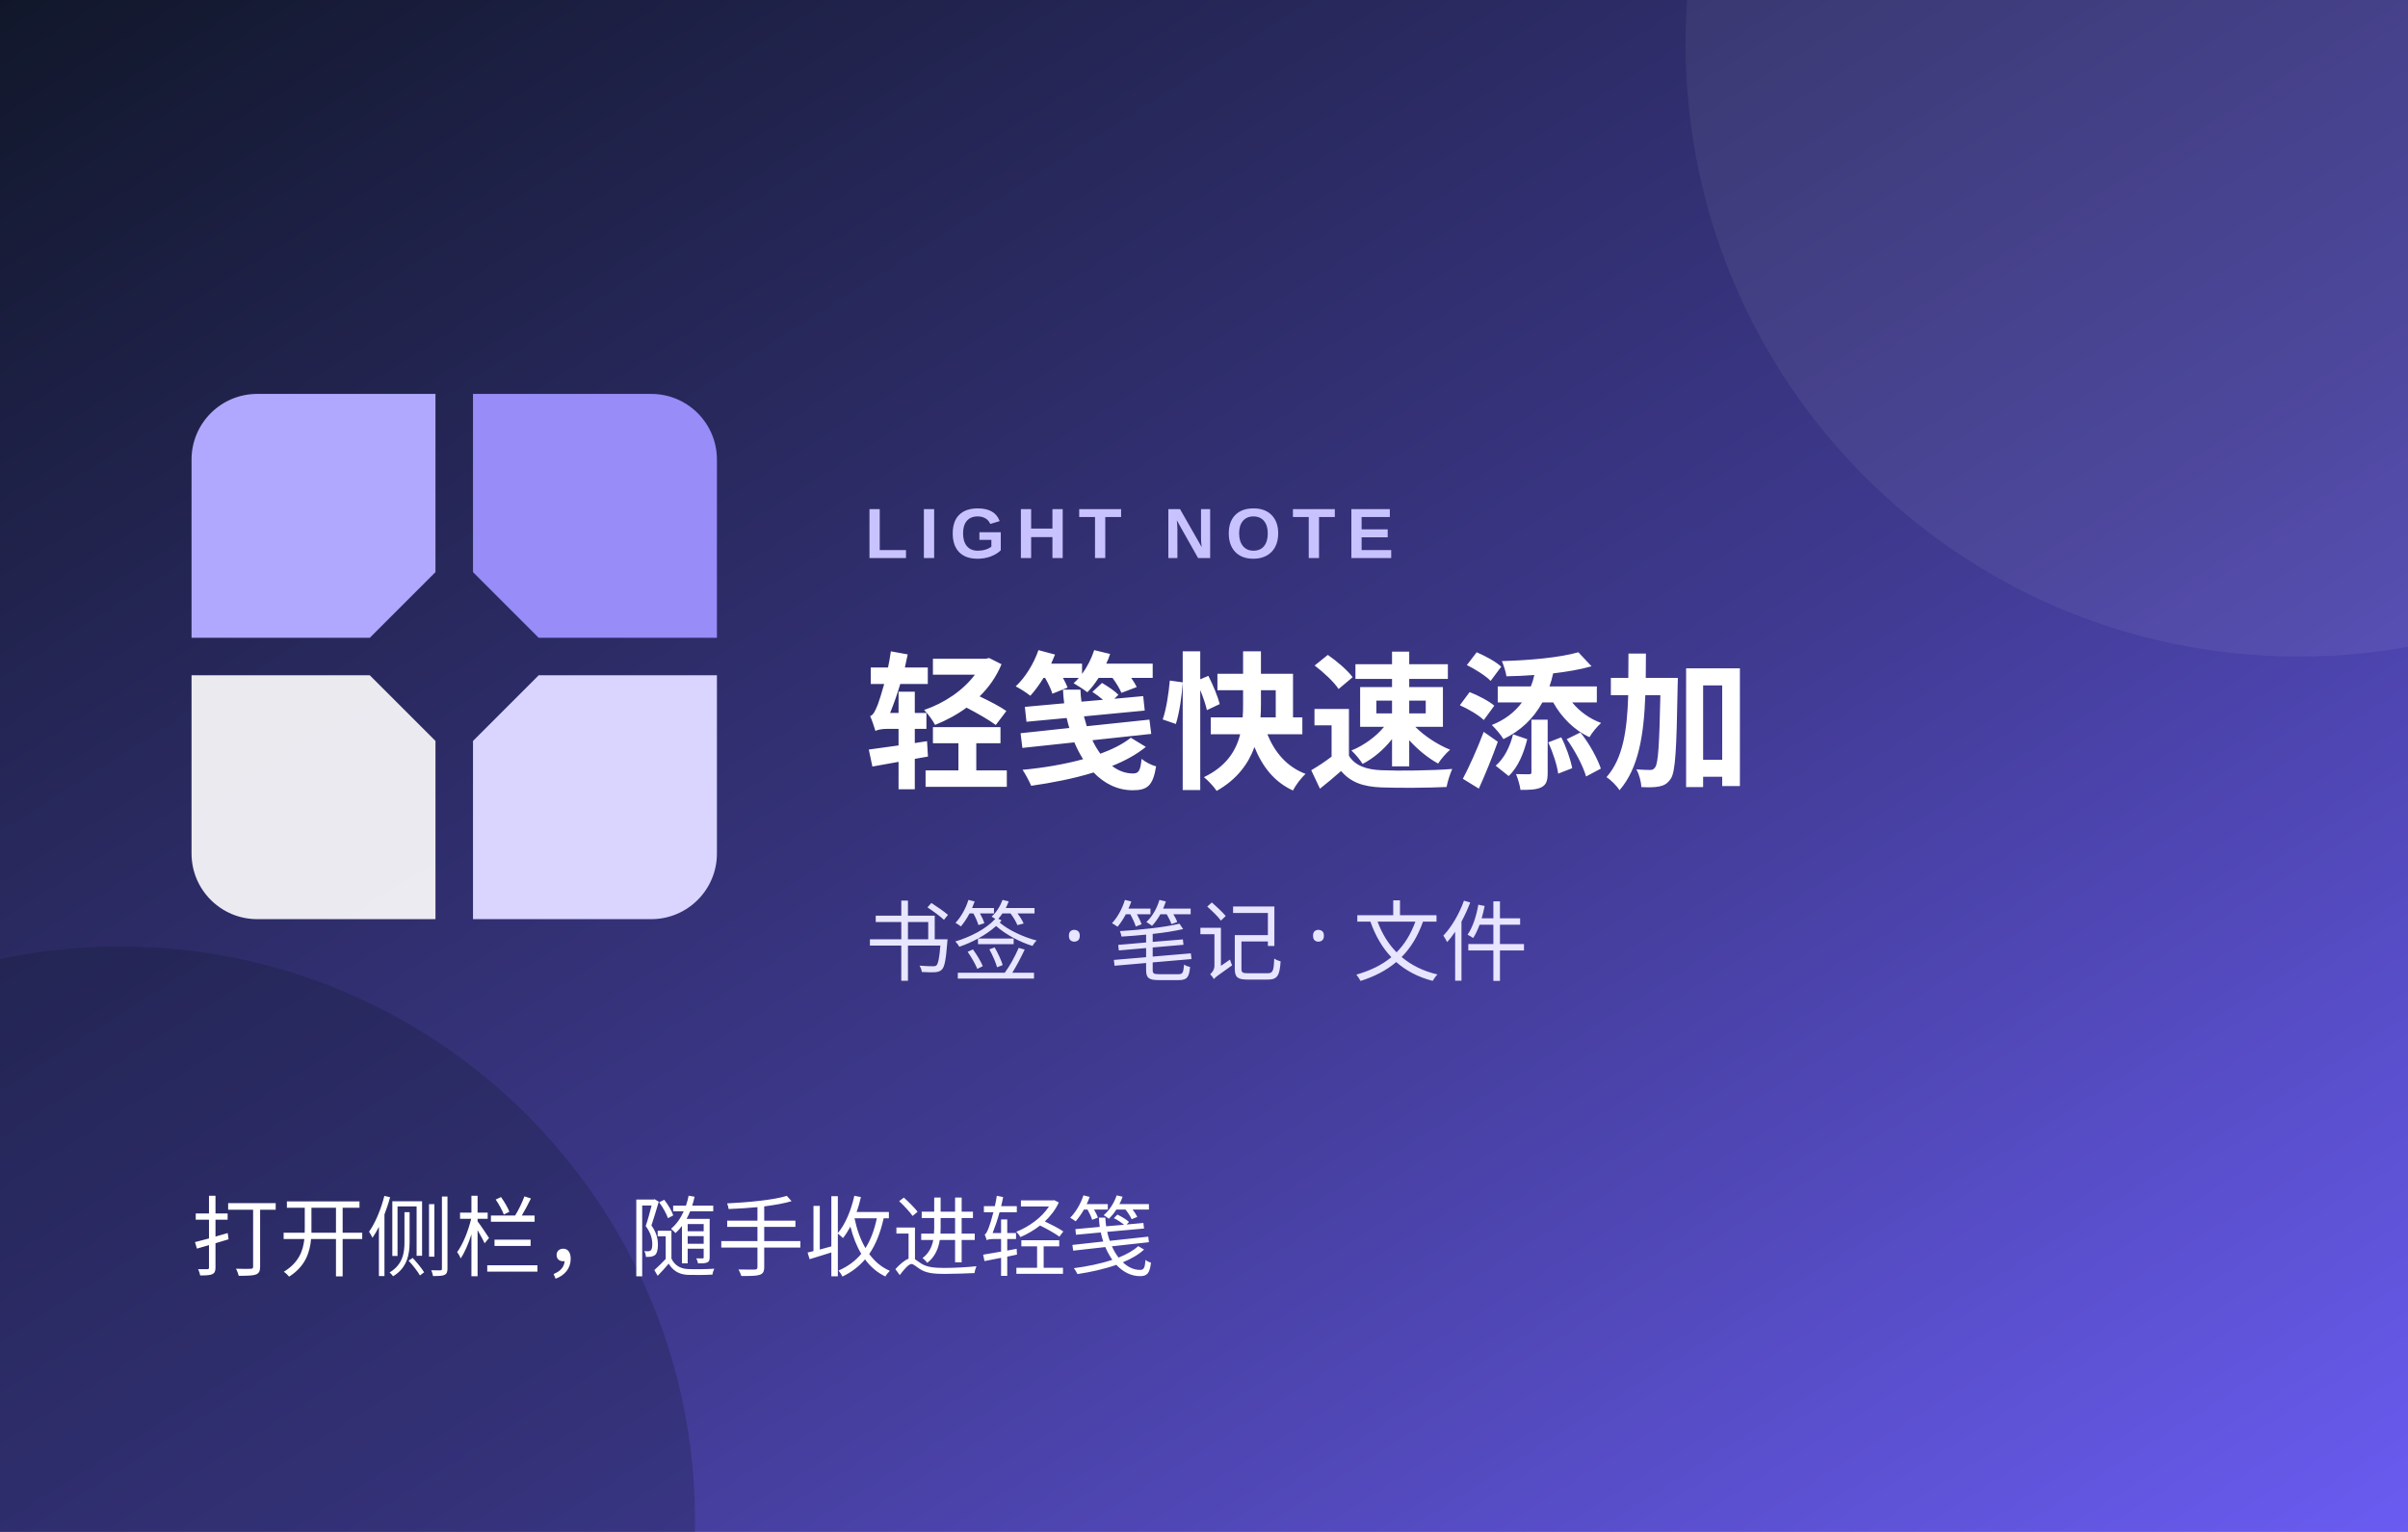
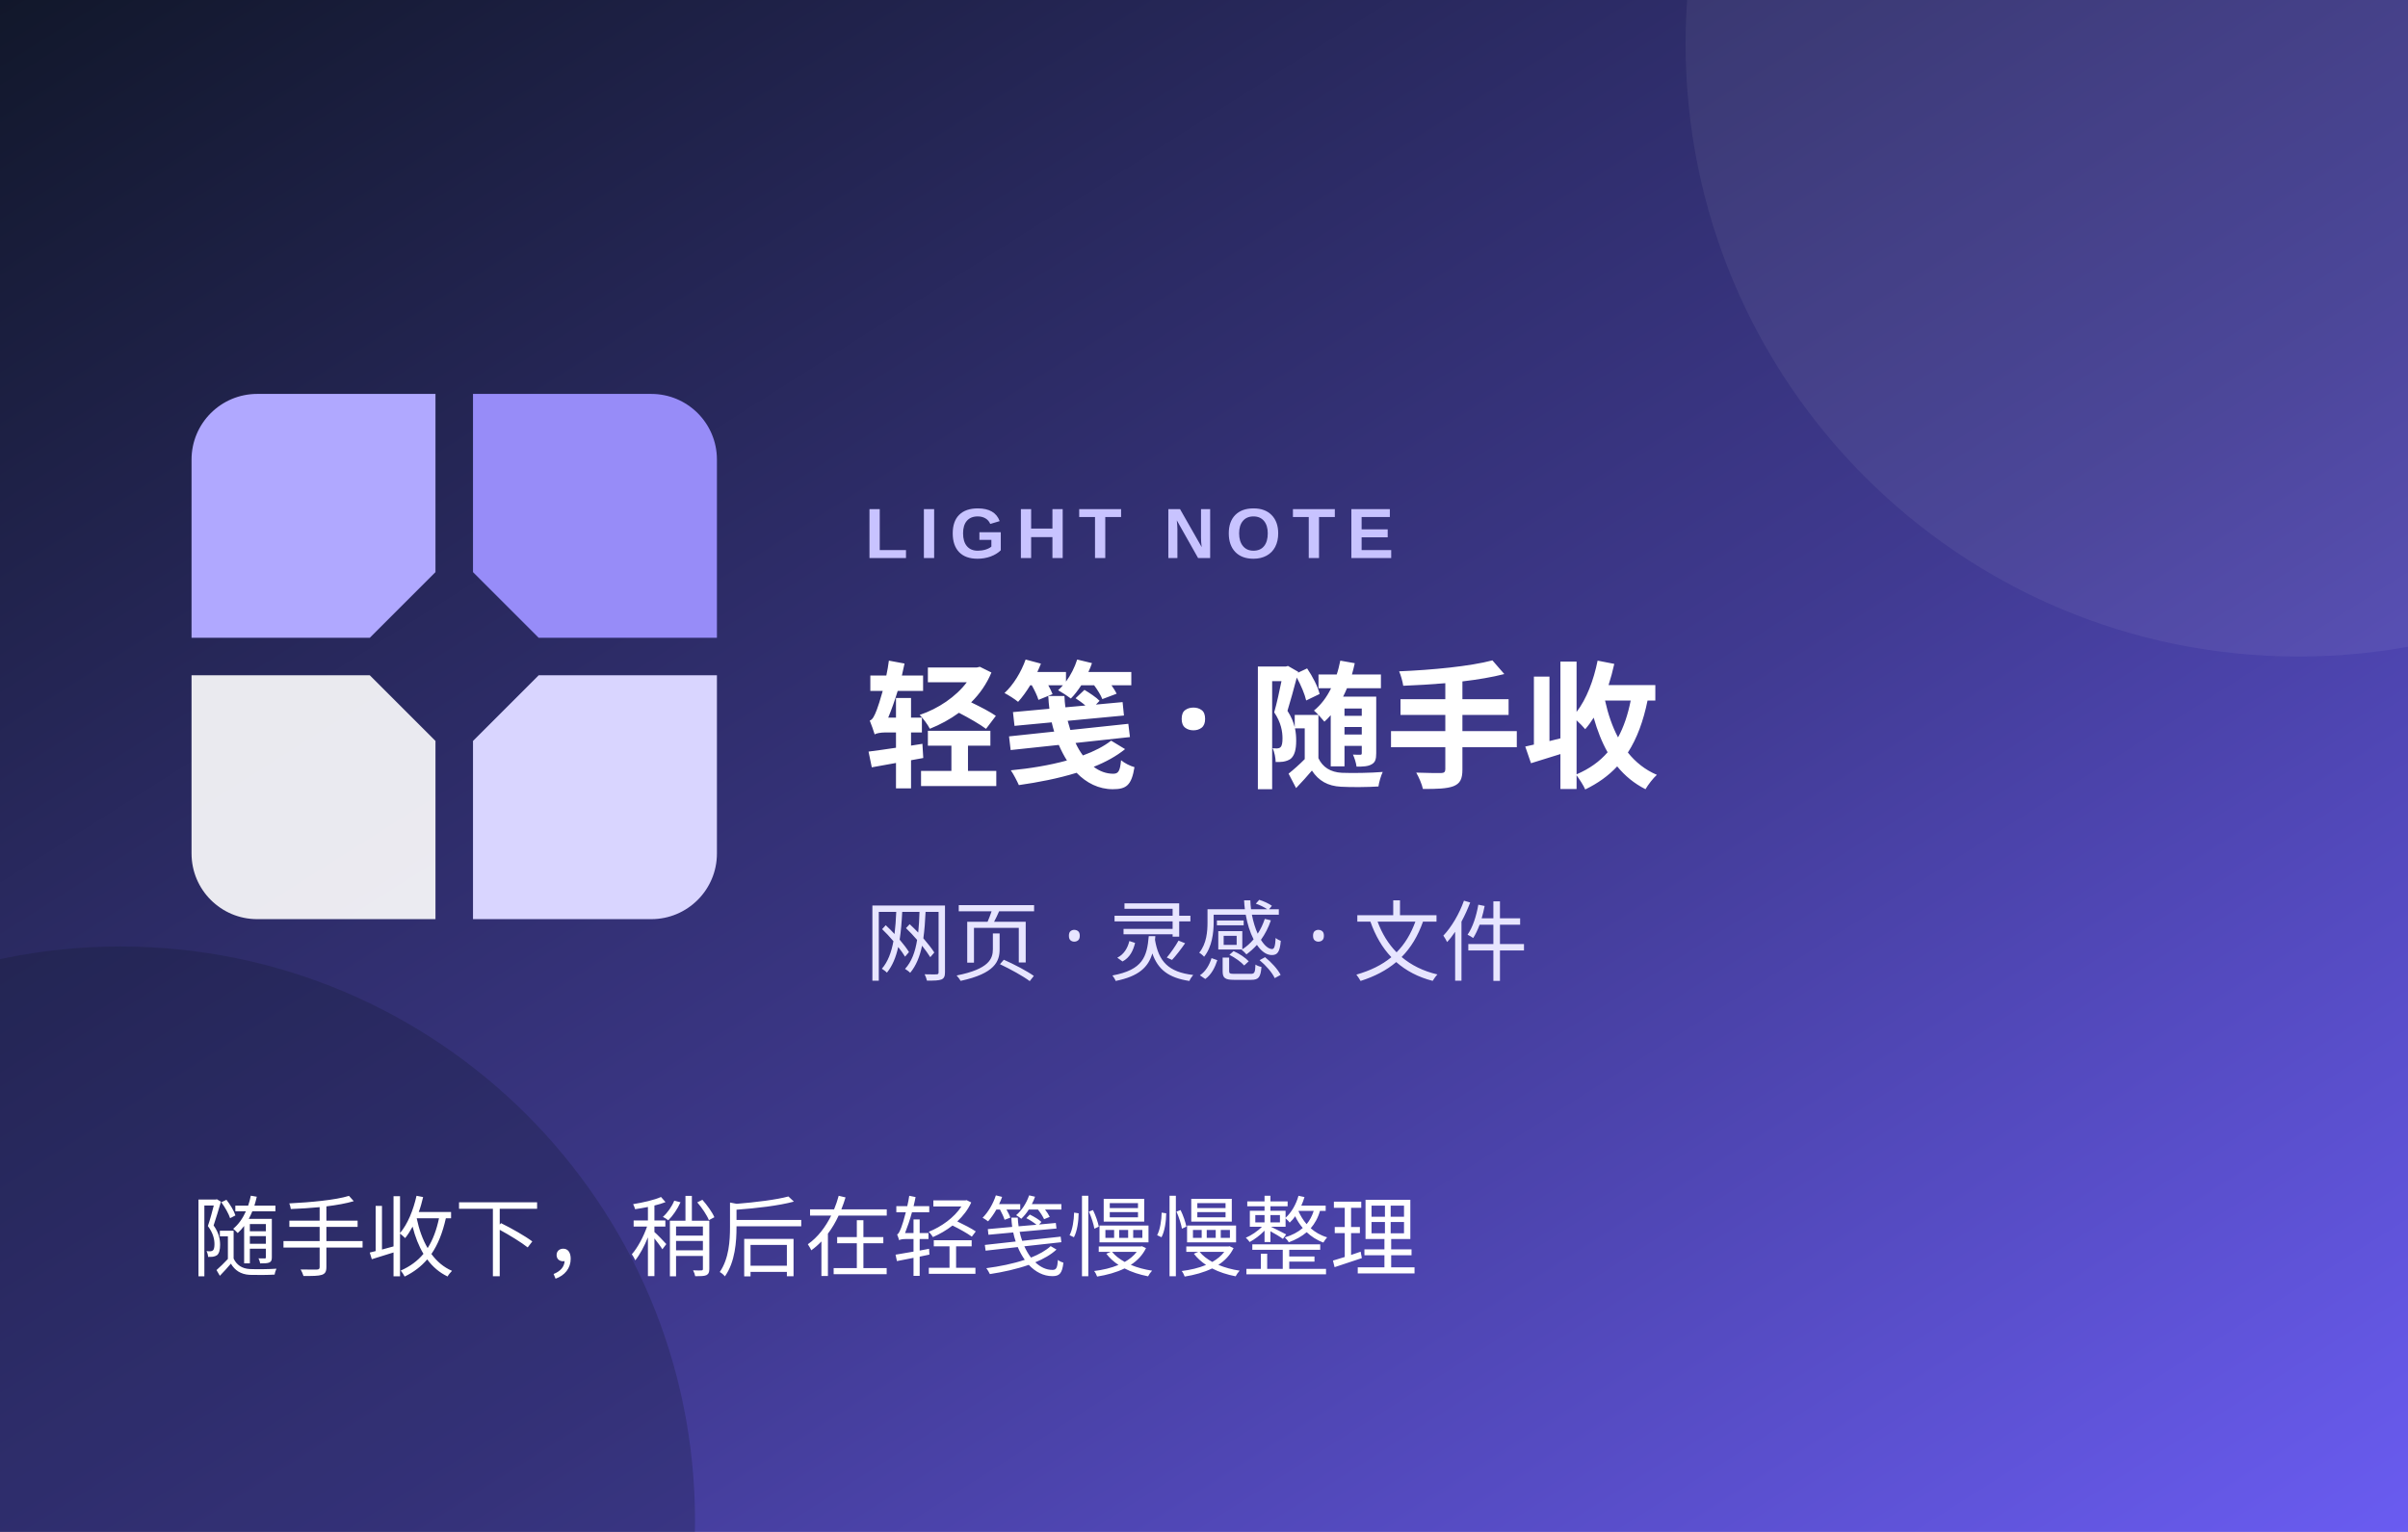
<svg xmlns="http://www.w3.org/2000/svg" width="440" height="280" viewBox="0 0 440 280">
  <defs>
    <linearGradient id="promo-background" x1="0" y1="0" x2="1" y2="1">
      <stop offset="0" stop-color="#11172a" />
      <stop offset="0.58" stop-color="#403a91" />
      <stop offset="1" stop-color="#6a5cf2" />
    </linearGradient>
  </defs>
  <rect width="440" height="280" fill="url(#promo-background)" />
  <circle cx="420" cy="8" r="112" fill="#ffffff" opacity="0.06" />
  <circle cx="22" cy="278" r="105" fill="#0b1220" opacity="0.22" />
  <g transform="translate(35 72) scale(.8571429)">
    <path d="M14 0H52V38L38 52H0V14A14 14 0 0 1 14 0Z" fill="#b0a8ff" />
    <path d="M60 0H98A14 14 0 0 1 112 14V52H74L60 38Z" fill="#978cf8" />
    <path d="M0 60H38L52 74V112H14A14 14 0 0 1 0 98Z" fill="#ffffff" opacity=".9" />
    <path d="M74 60H112V98A14 14 0 0 1 98 112H60V74Z" fill="#d9d5ff" />
  </g>
  <text x="158" y="102" fill="#c8c3ff" font-family="Arial, sans-serif" font-size="13" font-weight="700" letter-spacing="2">LIGHT NOTE</text>
-   <text x="158" y="142" fill="#ffffff" font-family="Hiragino Sans GB, sans-serif" font-size="27" font-weight="700">轻笺快速添加</text>
-   <text x="158" y="178" fill="#e7e5ff" font-family="Hiragino Sans GB, sans-serif" font-size="16">书签 · 笔记 · 文件</text>
-   <text x="35" y="232" fill="#ffffff" font-family="Hiragino Sans GB, sans-serif" font-size="16">打开侧栏，随手收进轻笺</text>
+   <text x="158" y="142" fill="#ffffff" font-family="Hiragino Sans GB, sans-serif" font-size="25" font-weight="700">轻笺 · 随手收</text>
+   <text x="158" y="178" fill="#e7e5ff" font-family="Hiragino Sans GB, sans-serif" font-size="16">网页 · 灵感 · 文件</text>
+   <text x="35" y="232" fill="#ffffff" font-family="Hiragino Sans GB, sans-serif" font-size="16">随手收下，稍后在轻笺慢慢整理</text>
</svg>
